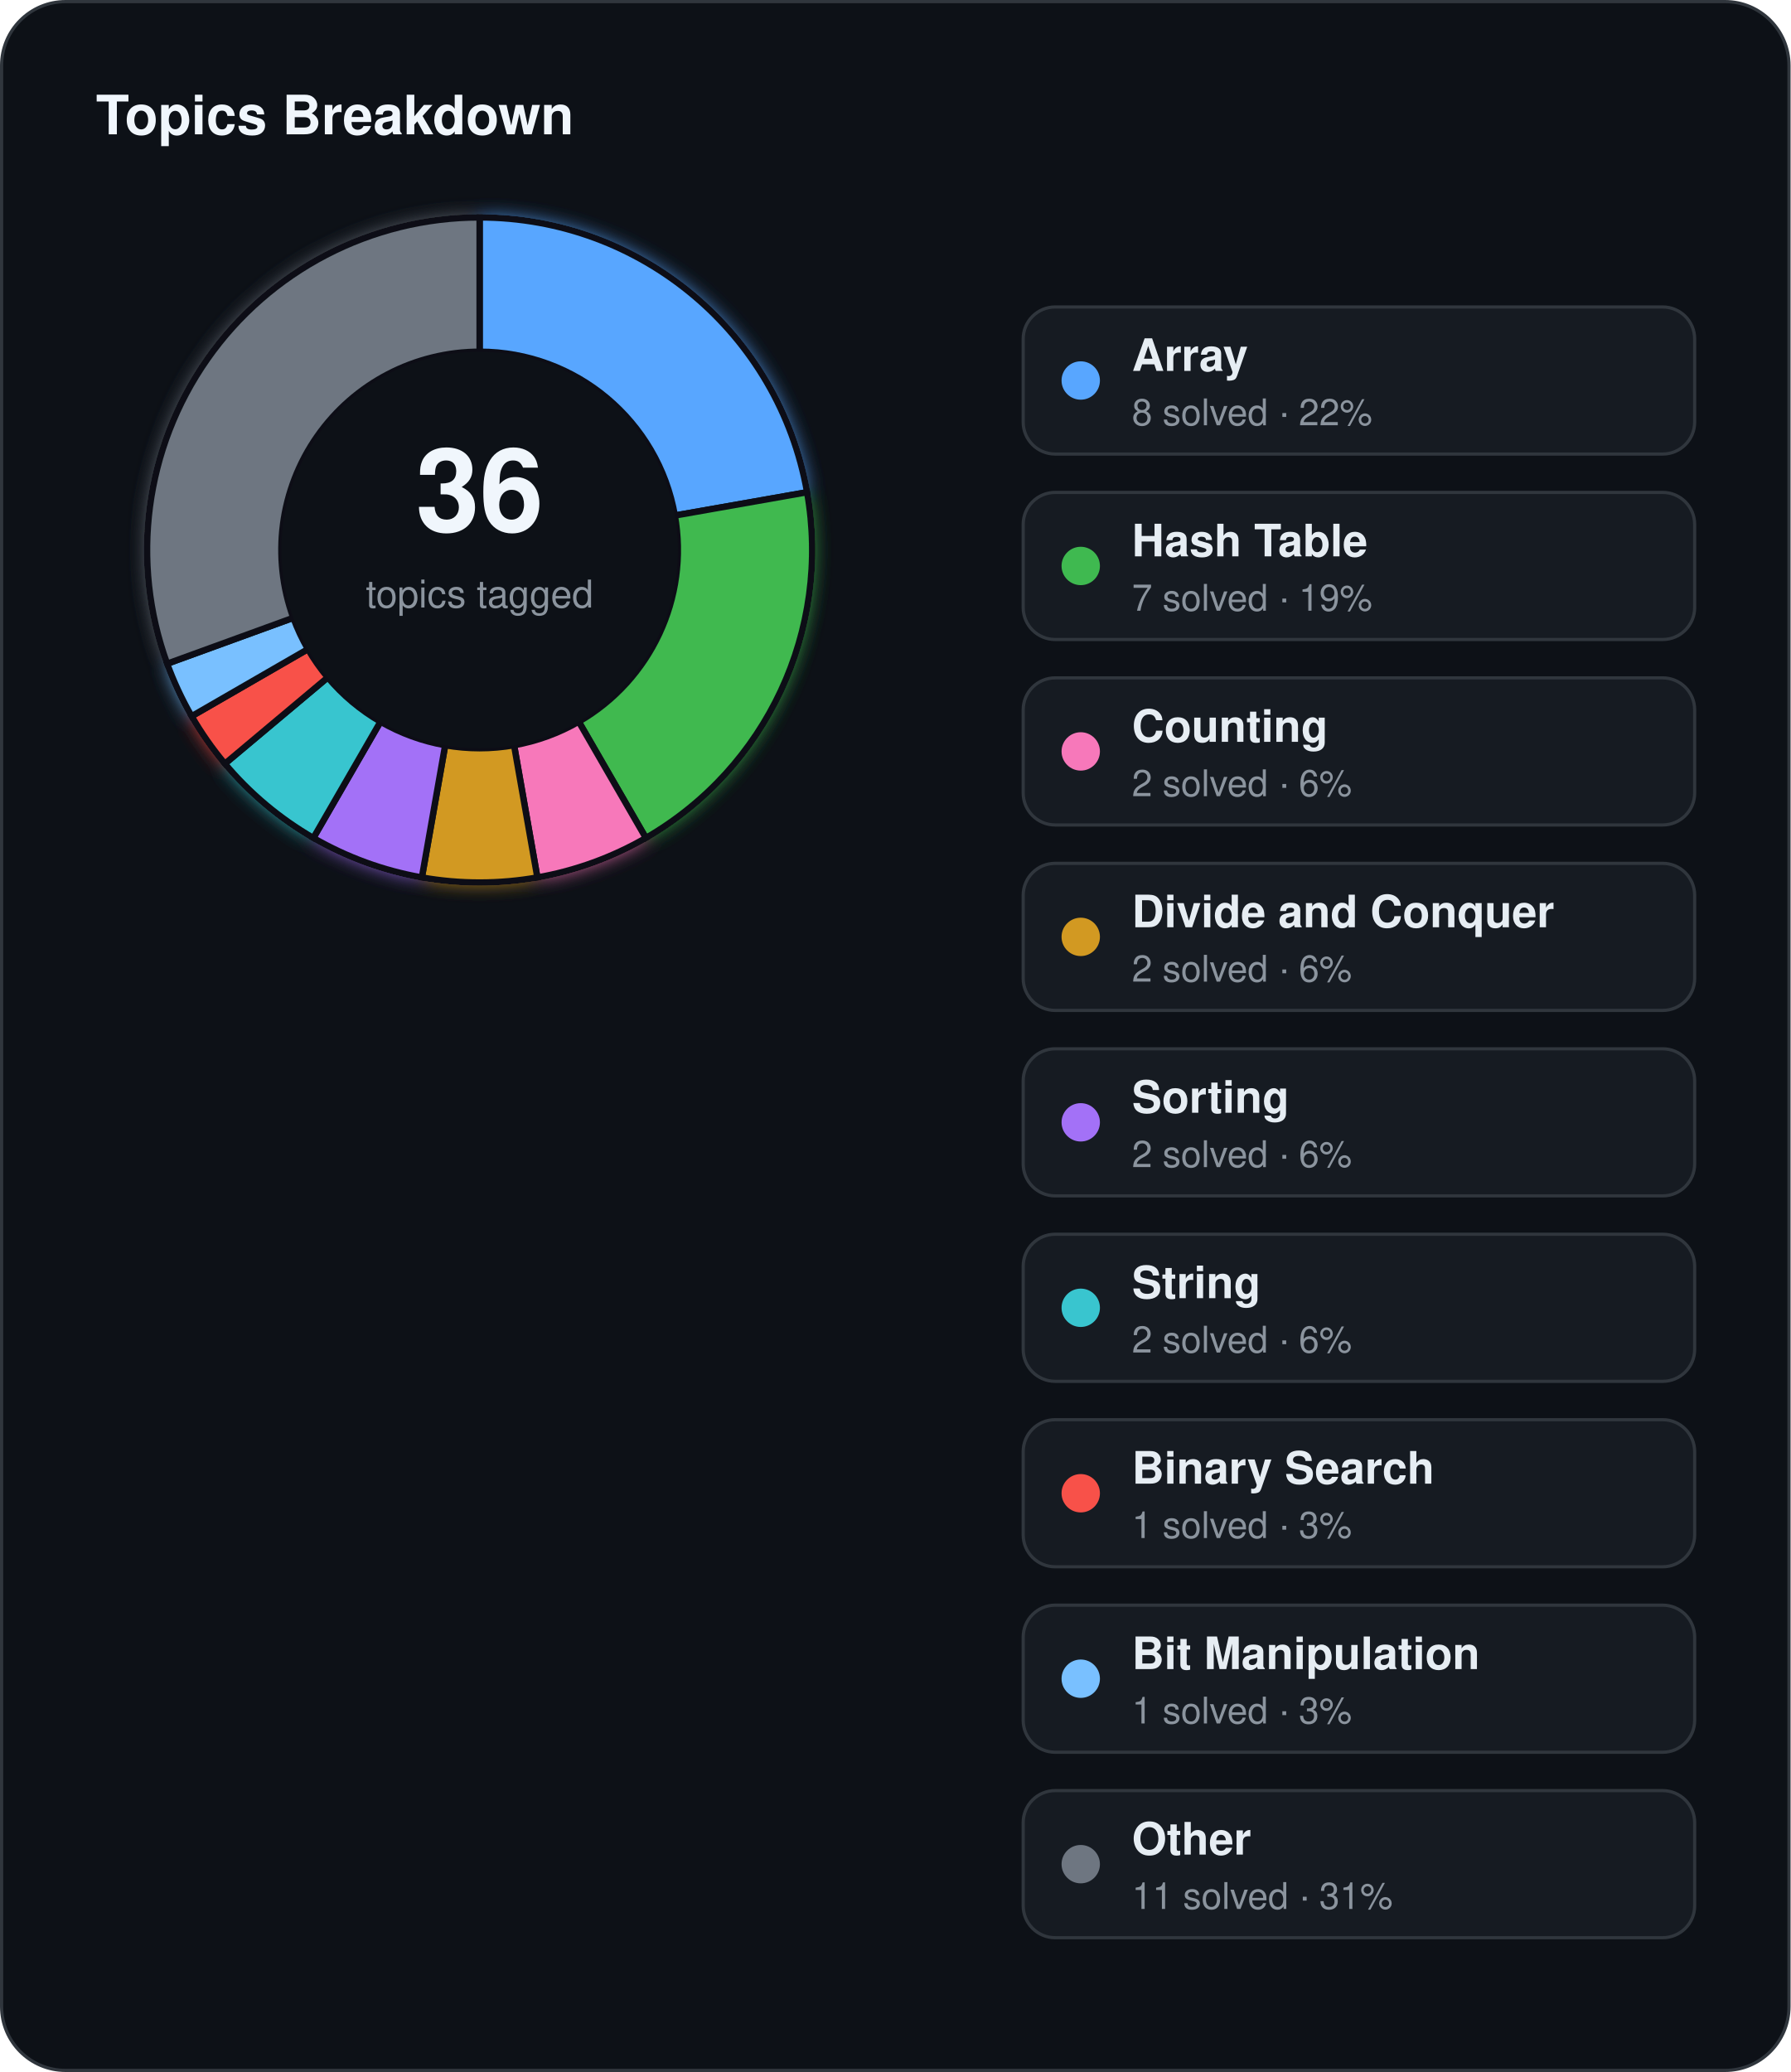
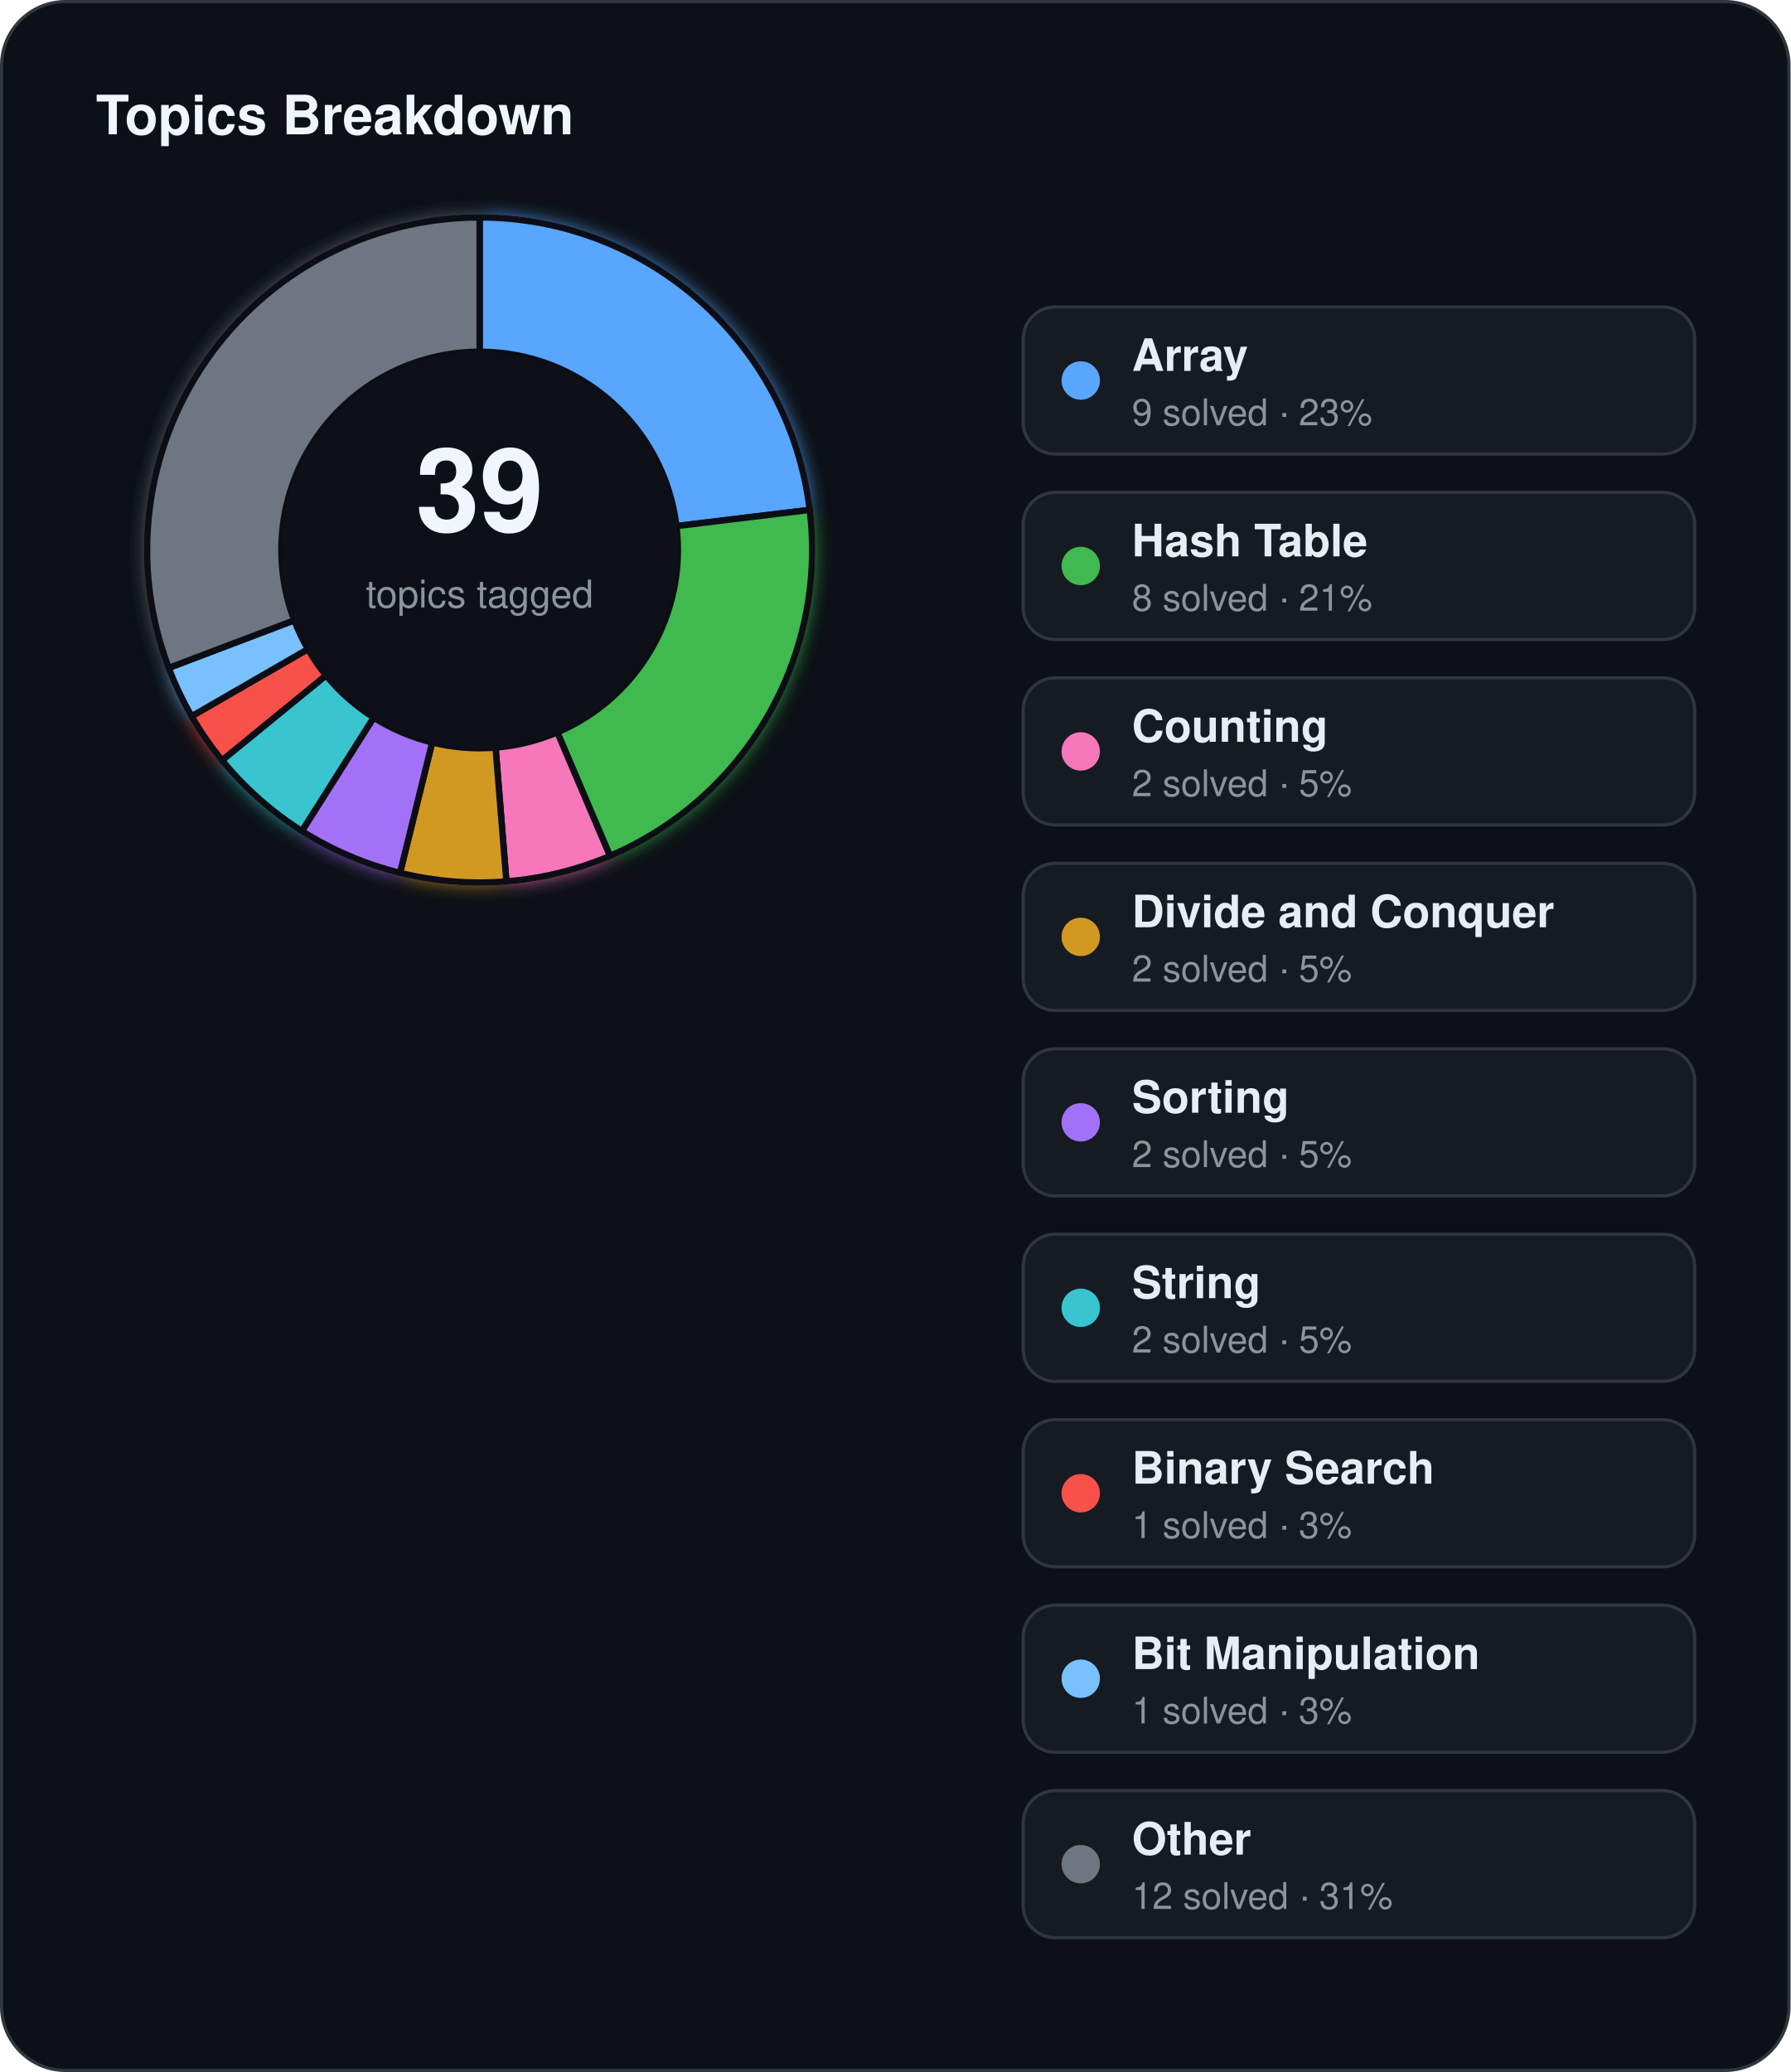
<svg xmlns="http://www.w3.org/2000/svg" width="560" height="648" viewBox="0 0 560 648">
  <defs>
    <filter id="topics-glow" x="-60%" y="-60%" width="220%" height="220%">
      <feGaussianBlur stdDeviation="3" result="blur" />
      <feMerge>
        <feMergeNode in="blur" />
        <feMergeNode in="SourceGraphic" />
      </feMerge>
    </filter>
  </defs>
  <rect x="0.5" y="0.5" width="559" height="647" rx="20" fill="#0d1117" stroke="#30363d" stroke-width="1" />
  <text x="30" y="42" fill="#f0f6fc" font-family="Segoe UI, Helvetica, Arial, sans-serif" font-size="17" font-weight="700">Topics Breakdown</text>
  <g filter="url(#topics-glow)">
-     <path d="M 150.00,68.00 A 104,104 0 0 1 252.42,153.94 L 211.06,161.23 A 62,62 0 0 0 150.00,110.00 Z" fill="#58a6ff" stroke="#0d1117" stroke-width="2" />
-     <path d="M 252.42,153.94 A 104,104 0 0 1 202.00,262.07 L 181.00,225.69 A 62,62 0 0 0 211.06,161.23 Z" fill="#3fb950" stroke="#0d1117" stroke-width="2" />
-     <path d="M 202.00,262.07 A 104,104 0 0 1 168.06,274.42 L 160.77,233.06 A 62,62 0 0 0 181.00,225.69 Z" fill="#f778ba" stroke="#0d1117" stroke-width="2" />
-     <path d="M 168.06,274.42 A 104,104 0 0 1 131.94,274.42 L 139.23,233.06 A 62,62 0 0 0 160.77,233.06 Z" fill="#d29922" stroke="#0d1117" stroke-width="2" />
-     <path d="M 131.94,274.42 A 104,104 0 0 1 98.00,262.07 L 119.00,225.69 A 62,62 0 0 0 139.23,233.06 Z" fill="#a371f7" stroke="#0d1117" stroke-width="2" />
-     <path d="M 98.00,262.07 A 104,104 0 0 1 70.33,238.85 L 102.51,211.85 A 62,62 0 0 0 119.00,225.69 Z" fill="#39c5cf" stroke="#0d1117" stroke-width="2" />
-     <path d="M 70.33,238.85 A 104,104 0 0 1 59.93,224.00 L 96.31,203.00 A 62,62 0 0 0 102.51,211.85 Z" fill="#f85149" stroke="#0d1117" stroke-width="2" />
-     <path d="M 59.93,224.00 A 104,104 0 0 1 52.27,207.57 L 91.74,193.21 A 62,62 0 0 0 96.31,203.00 Z" fill="#79c0ff" stroke="#0d1117" stroke-width="2" />
-     <path d="M 52.27,207.57 A 104,104 0 0 1 150.00,68.00 L 150.00,110.00 A 62,62 0 0 0 91.74,193.21 Z" fill="#6e7681" stroke="#0d1117" stroke-width="2" />
+     <path d="M 150.00,68.00 A 104,104 0 0 1 253.24,159.46 L 211.55,164.53 A 62,62 0 0 0 150.00,110.00 Z" fill="#58a6ff" stroke="#0d1117" stroke-width="2" />
+     <path d="M 253.24,159.46 A 104,104 0 0 1 190.76,267.68 L 174.30,229.04 A 62,62 0 0 0 211.55,164.53 Z" fill="#3fb950" stroke="#0d1117" stroke-width="2" />
+     <path d="M 190.76,267.68 A 104,104 0 0 1 158.37,275.66 L 154.99,233.80 A 62,62 0 0 0 174.30,229.04 Z" fill="#f778ba" stroke="#0d1117" stroke-width="2" />
+     <path d="M 158.37,275.66 A 104,104 0 0 1 125.11,272.98 L 135.16,232.20 A 62,62 0 0 0 154.99,233.80 Z" fill="#d29922" stroke="#0d1117" stroke-width="2" />
+     <path d="M 125.11,272.98 A 104,104 0 0 1 94.42,259.90 L 116.86,224.40 A 62,62 0 0 0 135.16,232.20 Z" fill="#a371f7" stroke="#0d1117" stroke-width="2" />
+     <path d="M 94.42,259.90 A 104,104 0 0 1 69.44,237.77 L 101.97,211.21 A 62,62 0 0 0 116.86,224.40 Z" fill="#39c5cf" stroke="#0d1117" stroke-width="2" />
+     <path d="M 69.44,237.77 A 104,104 0 0 1 59.93,224.00 L 96.31,203.00 A 62,62 0 0 0 101.97,211.21 Z" fill="#f85149" stroke="#0d1117" stroke-width="2" />
+     <path d="M 59.93,224.00 A 104,104 0 0 1 52.76,208.88 L 92.03,193.99 A 62,62 0 0 0 96.31,203.00 Z" fill="#79c0ff" stroke="#0d1117" stroke-width="2" />
+     <path d="M 52.76,208.88 A 104,104 0 0 1 150.00,68.00 L 150.00,110.00 A 62,62 0 0 0 92.03,193.99 Z" fill="#6e7681" stroke="#0d1117" stroke-width="2" />
  </g>
  <circle cx="150" cy="172" r="62" fill="#0d1117" />
-   <text x="150" y="166" text-anchor="middle" fill="#f0f6fc" font-family="Segoe UI, Helvetica, Arial, sans-serif" font-size="36" font-weight="700">36</text>
+   <text x="150" y="166" text-anchor="middle" fill="#f0f6fc" font-family="Segoe UI, Helvetica, Arial, sans-serif" font-size="36" font-weight="700">39</text>
  <text x="150" y="190" text-anchor="middle" fill="#8b949e" font-family="Segoe UI, Helvetica, Arial, sans-serif" font-size="12">topics tagged</text>
  <rect x="320" y="96" width="210" height="46" rx="10" fill="#161b22" stroke="#30363d" stroke-width="1" />
  <circle cx="338" cy="119" r="6" fill="#58a6ff" />
  <text x="354" y="116" fill="#e6edf3" font-family="Segoe UI, Helvetica, Arial, sans-serif" font-size="14" font-weight="600">Array</text>
-   <text x="354" y="133" fill="#8b949e" font-family="Segoe UI, Helvetica, Arial, sans-serif" font-size="11.5">8 solved · 22%</text>
+   <text x="354" y="133" fill="#8b949e" font-family="Segoe UI, Helvetica, Arial, sans-serif" font-size="11.5">9 solved · 23%</text>
  <rect x="320" y="154" width="210" height="46" rx="10" fill="#161b22" stroke="#30363d" stroke-width="1" />
  <circle cx="338" cy="177" r="6" fill="#3fb950" />
  <text x="354" y="174" fill="#e6edf3" font-family="Segoe UI, Helvetica, Arial, sans-serif" font-size="14" font-weight="600">Hash Table</text>
-   <text x="354" y="191" fill="#8b949e" font-family="Segoe UI, Helvetica, Arial, sans-serif" font-size="11.5">7 solved · 19%</text>
+   <text x="354" y="191" fill="#8b949e" font-family="Segoe UI, Helvetica, Arial, sans-serif" font-size="11.5">8 solved · 21%</text>
  <rect x="320" y="212" width="210" height="46" rx="10" fill="#161b22" stroke="#30363d" stroke-width="1" />
  <circle cx="338" cy="235" r="6" fill="#f778ba" />
  <text x="354" y="232" fill="#e6edf3" font-family="Segoe UI, Helvetica, Arial, sans-serif" font-size="14" font-weight="600">Counting</text>
-   <text x="354" y="249" fill="#8b949e" font-family="Segoe UI, Helvetica, Arial, sans-serif" font-size="11.5">2 solved · 6%</text>
+   <text x="354" y="249" fill="#8b949e" font-family="Segoe UI, Helvetica, Arial, sans-serif" font-size="11.5">2 solved · 5%</text>
  <rect x="320" y="270" width="210" height="46" rx="10" fill="#161b22" stroke="#30363d" stroke-width="1" />
  <circle cx="338" cy="293" r="6" fill="#d29922" />
  <text x="354" y="290" fill="#e6edf3" font-family="Segoe UI, Helvetica, Arial, sans-serif" font-size="14" font-weight="600">Divide and Conquer</text>
-   <text x="354" y="307" fill="#8b949e" font-family="Segoe UI, Helvetica, Arial, sans-serif" font-size="11.5">2 solved · 6%</text>
+   <text x="354" y="307" fill="#8b949e" font-family="Segoe UI, Helvetica, Arial, sans-serif" font-size="11.5">2 solved · 5%</text>
  <rect x="320" y="328" width="210" height="46" rx="10" fill="#161b22" stroke="#30363d" stroke-width="1" />
  <circle cx="338" cy="351" r="6" fill="#a371f7" />
  <text x="354" y="348" fill="#e6edf3" font-family="Segoe UI, Helvetica, Arial, sans-serif" font-size="14" font-weight="600">Sorting</text>
-   <text x="354" y="365" fill="#8b949e" font-family="Segoe UI, Helvetica, Arial, sans-serif" font-size="11.5">2 solved · 6%</text>
+   <text x="354" y="365" fill="#8b949e" font-family="Segoe UI, Helvetica, Arial, sans-serif" font-size="11.5">2 solved · 5%</text>
  <rect x="320" y="386" width="210" height="46" rx="10" fill="#161b22" stroke="#30363d" stroke-width="1" />
  <circle cx="338" cy="409" r="6" fill="#39c5cf" />
  <text x="354" y="406" fill="#e6edf3" font-family="Segoe UI, Helvetica, Arial, sans-serif" font-size="14" font-weight="600">String</text>
-   <text x="354" y="423" fill="#8b949e" font-family="Segoe UI, Helvetica, Arial, sans-serif" font-size="11.5">2 solved · 6%</text>
+   <text x="354" y="423" fill="#8b949e" font-family="Segoe UI, Helvetica, Arial, sans-serif" font-size="11.5">2 solved · 5%</text>
  <rect x="320" y="444" width="210" height="46" rx="10" fill="#161b22" stroke="#30363d" stroke-width="1" />
  <circle cx="338" cy="467" r="6" fill="#f85149" />
  <text x="354" y="464" fill="#e6edf3" font-family="Segoe UI, Helvetica, Arial, sans-serif" font-size="14" font-weight="600">Binary Search</text>
  <text x="354" y="481" fill="#8b949e" font-family="Segoe UI, Helvetica, Arial, sans-serif" font-size="11.5">1 solved · 3%</text>
  <rect x="320" y="502" width="210" height="46" rx="10" fill="#161b22" stroke="#30363d" stroke-width="1" />
  <circle cx="338" cy="525" r="6" fill="#79c0ff" />
  <text x="354" y="522" fill="#e6edf3" font-family="Segoe UI, Helvetica, Arial, sans-serif" font-size="14" font-weight="600">Bit Manipulation</text>
  <text x="354" y="539" fill="#8b949e" font-family="Segoe UI, Helvetica, Arial, sans-serif" font-size="11.5">1 solved · 3%</text>
  <rect x="320" y="560" width="210" height="46" rx="10" fill="#161b22" stroke="#30363d" stroke-width="1" />
  <circle cx="338" cy="583" r="6" fill="#6e7681" />
  <text x="354" y="580" fill="#e6edf3" font-family="Segoe UI, Helvetica, Arial, sans-serif" font-size="14" font-weight="600">Other</text>
-   <text x="354" y="597" fill="#8b949e" font-family="Segoe UI, Helvetica, Arial, sans-serif" font-size="11.5">11 solved · 31%</text>
+   <text x="354" y="597" fill="#8b949e" font-family="Segoe UI, Helvetica, Arial, sans-serif" font-size="11.5">12 solved · 31%</text>
</svg>
